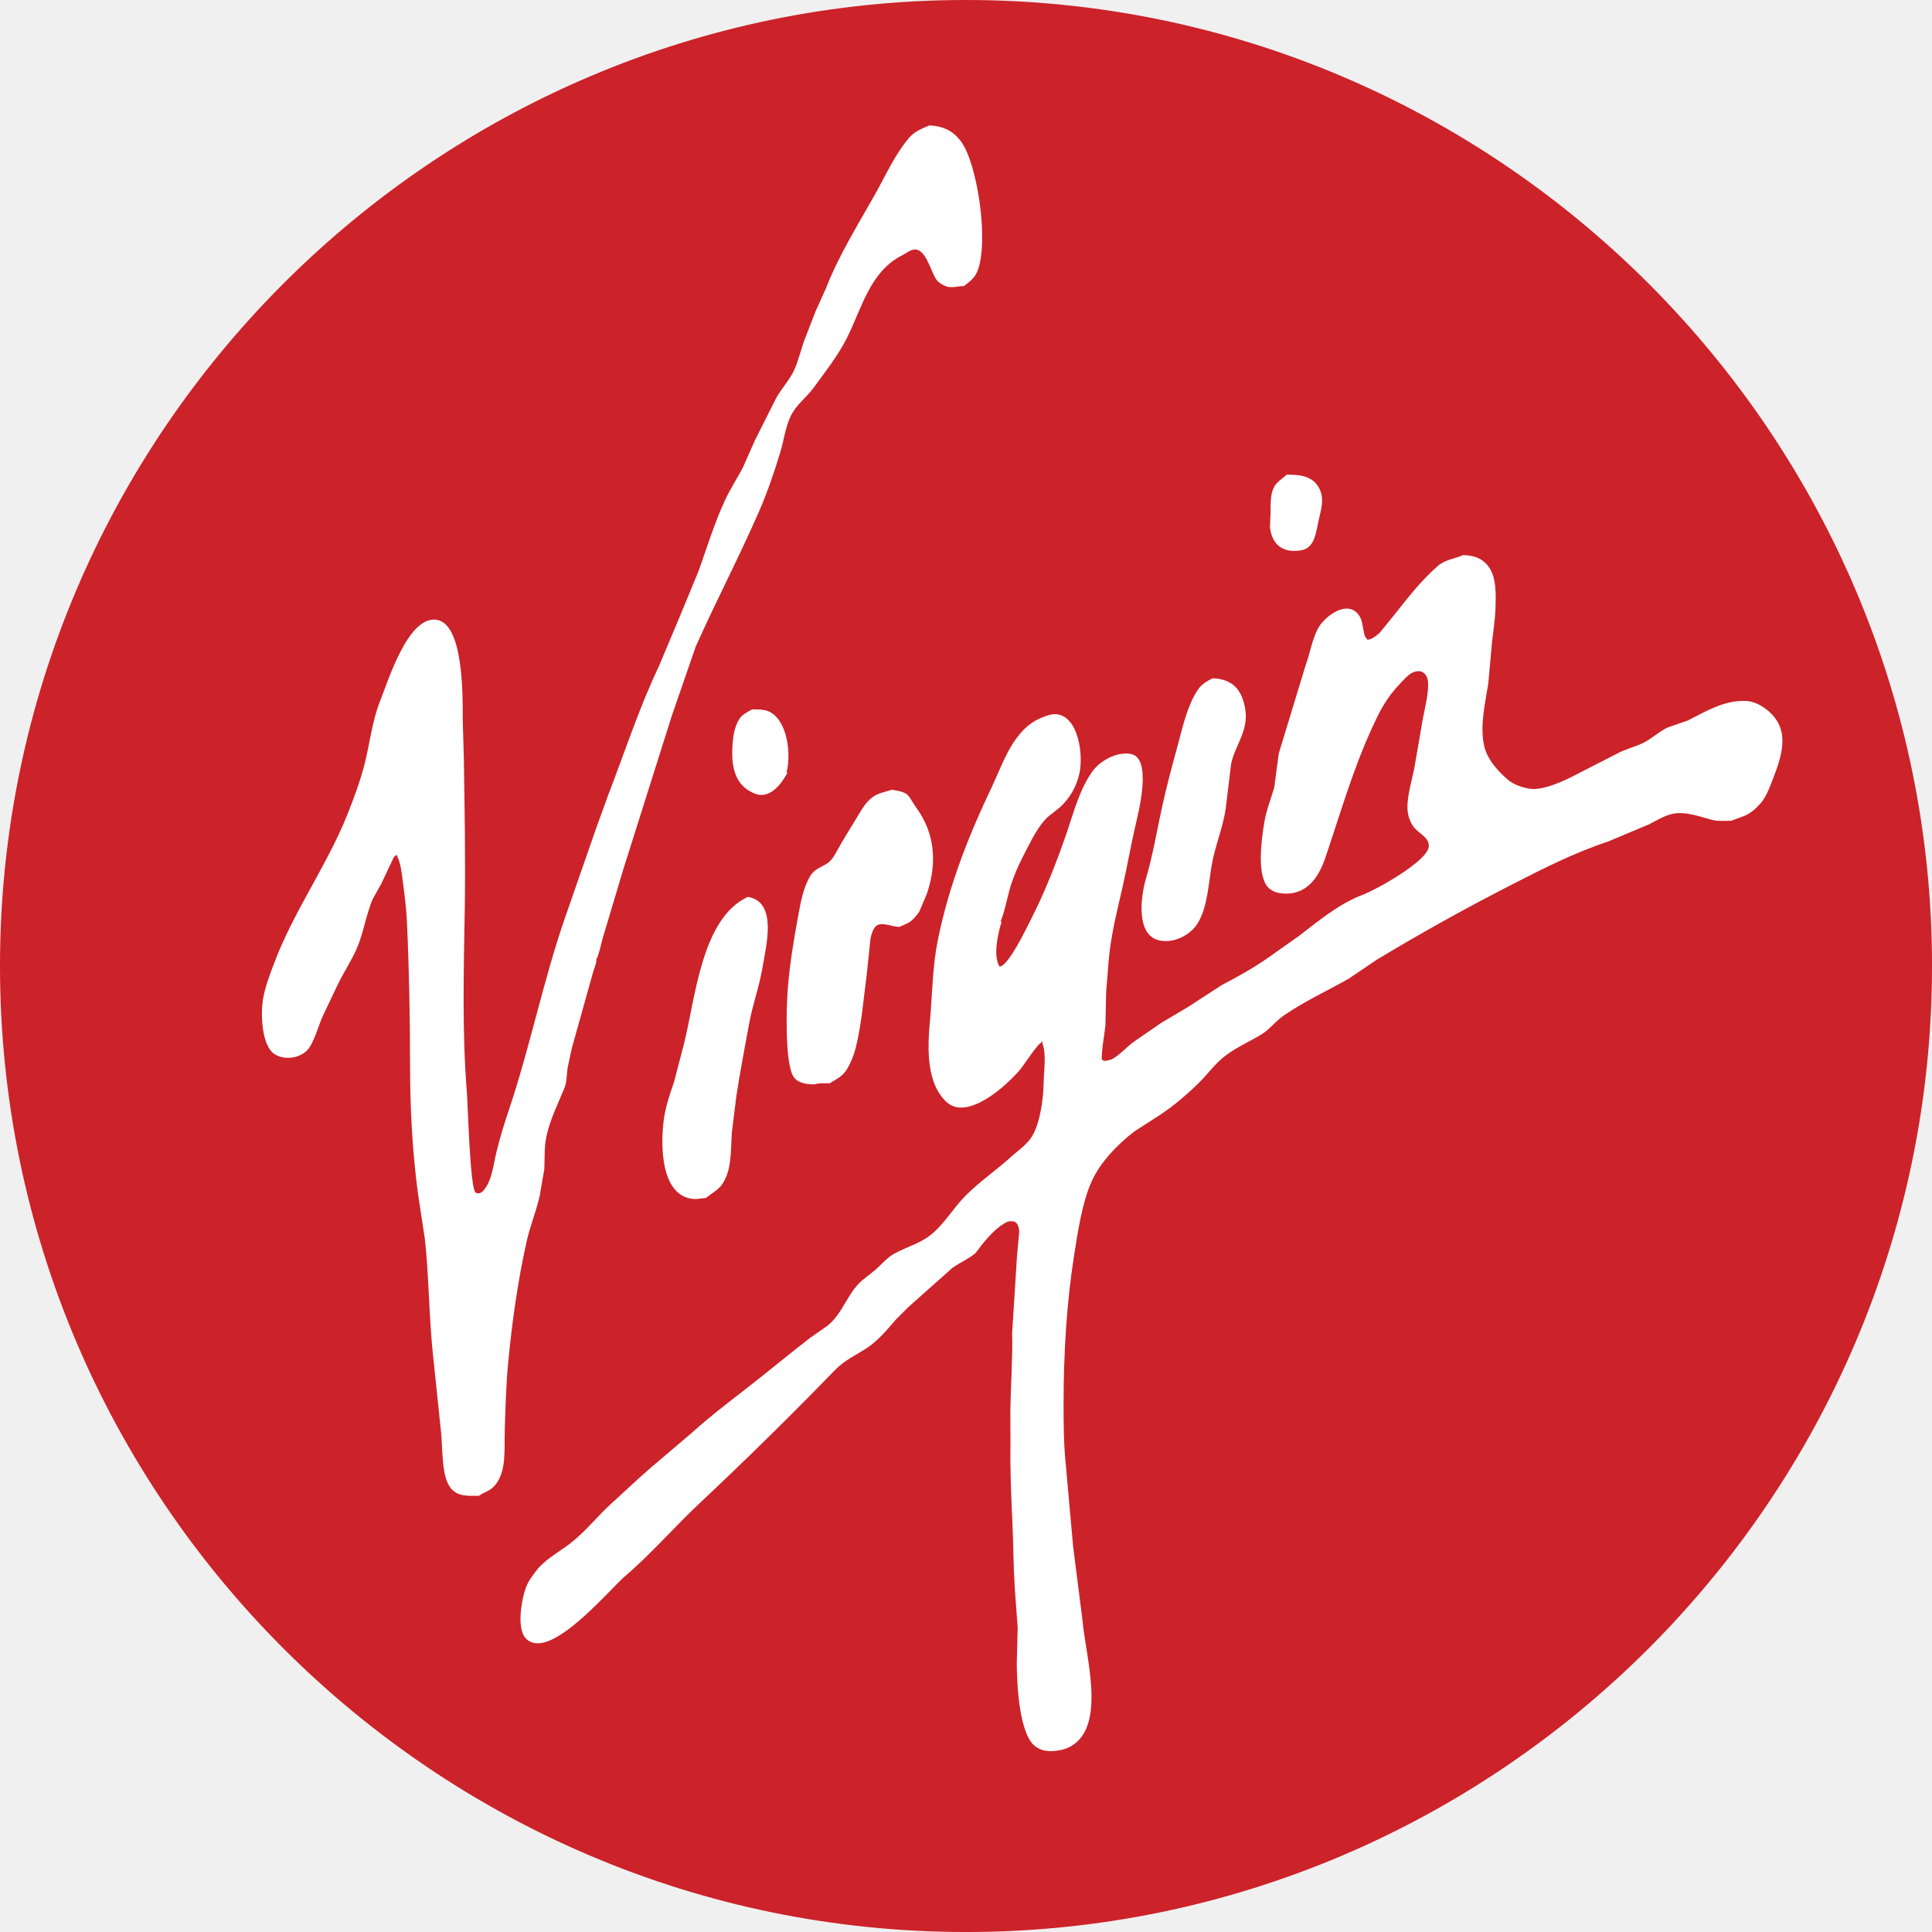
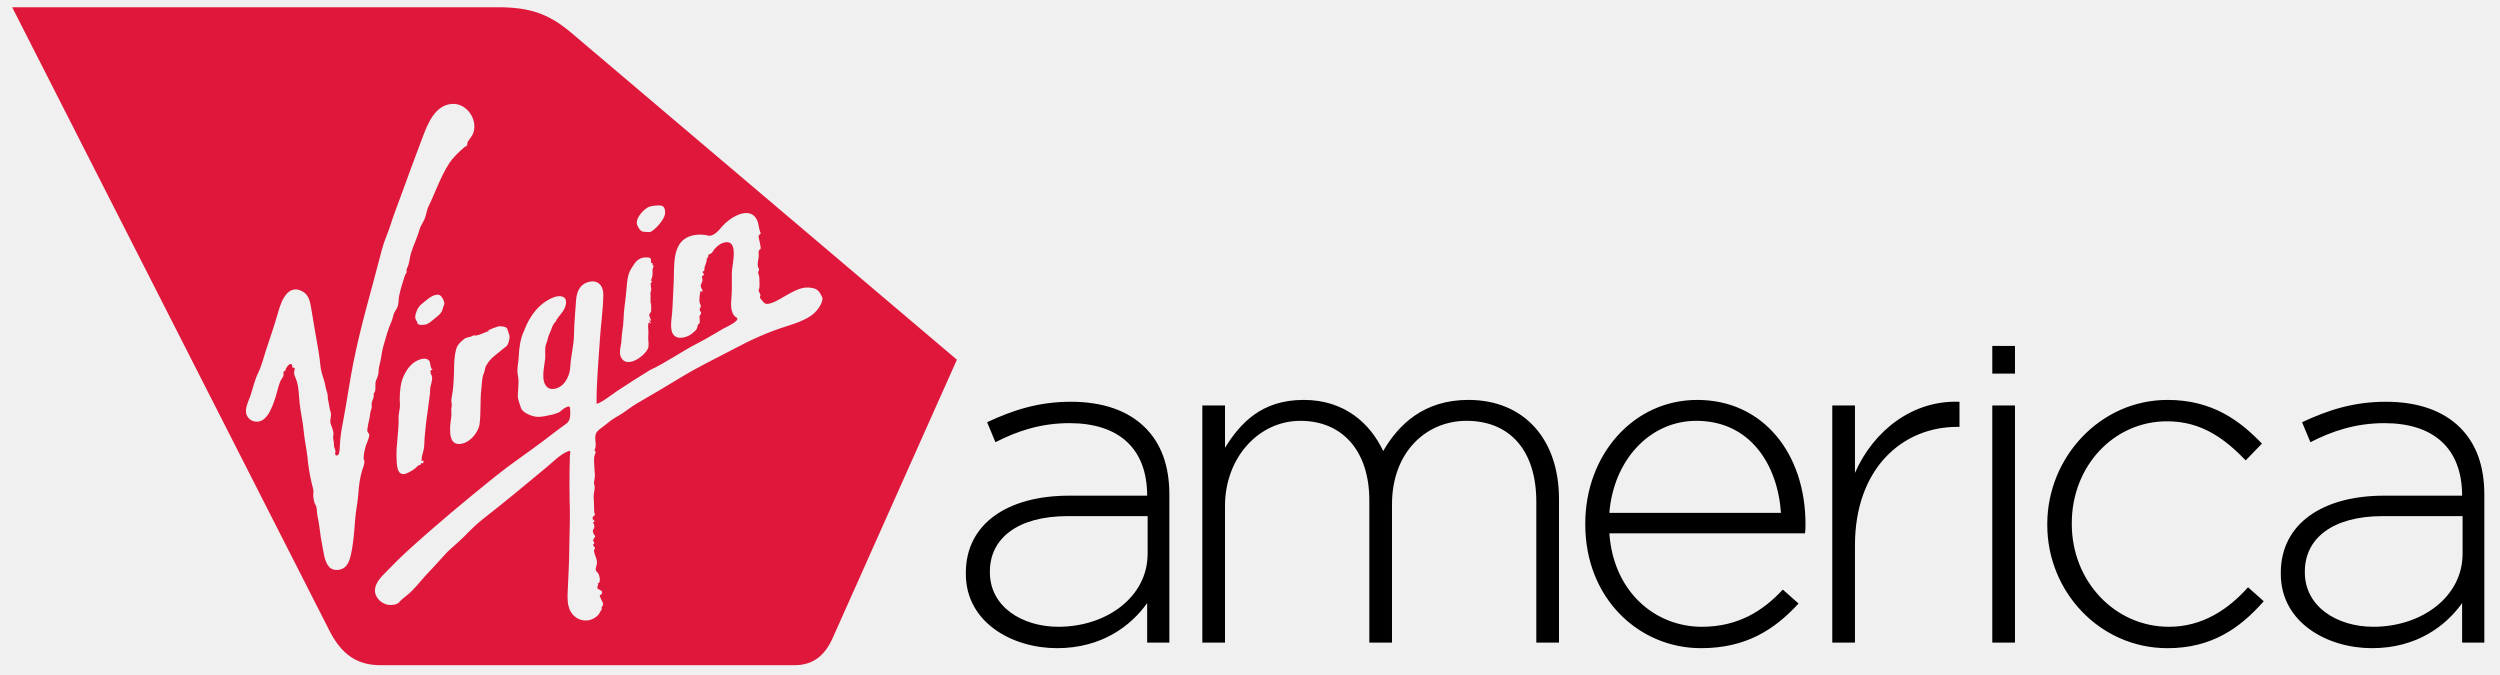
- <svg xmlns="http://www.w3.org/2000/svg" width="2500" height="2500" viewBox="0 0 163.949 163.949">
-   <g fill-rule="evenodd" clip-rule="evenodd">
-     <path d="M81.975 0c45.15 0 81.975 36.825 81.975 81.975 0 45.15-36.824 81.975-81.975 81.975C36.825 163.949 0 127.125 0 81.975 0 36.825 36.825 0 81.975 0z" fill="#cc2229" />
-     <path d="M63.458 76.11c-3.928 1.824-4.441 8.578-5.411 12.448l-.848 3.253c-.325.967-.69 1.984-.844 3.033-.351 2.364-.296 6.907 2.721 6.907l.822-.091c.878-.69 1.33-.762 1.775-1.929.402-1.069.35-2.382.43-3.618.129-1.028.257-2.057.383-3.086.311-2.052.705-4.077 1.073-6.098.296-1.654.89-3.239 1.163-4.913.274-1.695 1.298-5.496-1.264-5.906zm12.232-9.093c-.587.193-1.158.267-1.646.63-.65.48-1.019 1.233-1.421 1.879-.587.94-1.16 1.887-1.691 2.847-.166.293-.382.648-.673.853-.502.347-1.136.503-1.481 1.08-.636 1.054-.83 2.248-1.064 3.524-.365 1.978-.699 3.99-.864 6.101-.126 1.562-.257 6.434.52 7.484.373.509 1.106.608 1.749.608.318-.128.893-.091 1.277-.091.559-.344 1.127-.6 1.489-1.22a7.01 7.01 0 0 0 .735-1.798c.502-2.009.659-4.174.936-6.264.105-.997.211-1.995.314-2.994.077-.361.233-.989.602-1.159.496-.233 1.286.159 1.857.159.236-.105.473-.21.707-.319.402-.208.733-.613.979-.986.211-.5.425-.997.636-1.497.887-2.592.693-5.124-.873-7.283-.784-1.082-.485-1.299-2.088-1.554zm-11.866-6.82c-.411.233-.855.429-1.112.864-.354.588-.485 1.292-.542 2.042-.146 1.833.117 3.606 1.962 4.271 1.17.42 2.125-.79 2.576-1.6.04-.077.194-.213.037-.213.414-1.549.091-4.458-1.506-5.189-.383-.175-.933-.175-1.415-.175zm39.069-2.637c-.463.242-.912.487-1.221.943-.891 1.308-1.268 3.024-1.684 4.57-.469 1.722-.953 3.483-1.336 5.231-.471 2.131-.814 4.24-1.408 6.263-.426 1.435-.887 4.748 1.092 5.225 1.262.302 2.689-.44 3.305-1.448.83-1.372.904-3.3 1.191-4.956.283-1.639.961-3.174 1.184-4.805.152-1.253.307-2.503.457-3.757.318-1.554 1.492-2.793 1.203-4.621-.254-1.594-1.006-2.588-2.783-2.645zm21.267-10.457c-.744.336-1.525.373-2.164.938-1.299 1.136-2.438 2.558-3.48 3.89-.477.588-.953 1.177-1.43 1.762-.242.224-.689.593-1.049.593-.094-.14-.273-.338-.273-.546-.146-.525-.123-1.054-.424-1.5-.973-1.452-2.992.075-3.537 1.166-.486.969-.65 2.085-1.029 3.117l-2.26 7.419c-.125.956-.25 1.91-.379 2.865-.287 1.011-.678 1.926-.855 3.029-.219 1.338-.711 4.68.473 5.598.389.299.811.389 1.348.398 1.885.029 2.832-1.486 3.352-3.003 1.244-3.66 2.305-7.363 3.883-10.847.721-1.603 1.295-2.765 2.584-4.086.328-.341.699-.776 1.158-.898.793-.213 1.127.415 1.117 1.106-.016 1.008-.305 2.066-.475 3.006-.238 1.383-.475 2.771-.715 4.154-.205.96-.615 2.375-.566 3.387.025.594.236 1.166.576 1.589.393.491 1.275.827 1.232 1.588-.074 1.25-4.51 3.691-5.576 4.091-1.998.745-3.721 2.18-5.426 3.493-.84.594-1.676 1.188-2.514 1.779-1.279.906-2.705 1.699-4.082 2.418-.936.608-1.871 1.22-2.807 1.827-.766.454-1.529.909-2.295 1.361-.734.506-1.471 1.015-2.207 1.521-.688.46-1.246 1.162-1.969 1.561-.1.051-.789.256-.789.054h-.092c0-1.018.219-1.972.316-2.915l.061-2.814c.07-.909.145-1.815.217-2.725.188-2.163.738-4.265 1.195-6.286.391-1.75.705-3.56 1.105-5.271.252-1.083 1.41-5.635-.441-5.947-1.184-.202-2.611.585-3.254 1.506-1.086 1.537-1.555 3.39-2.158 5.161-.852 2.491-1.896 5.143-3.084 7.453-.326.63-1.885 3.926-2.629 3.926-.541-.926-.162-2.579.098-3.545.021-.087.15-.273-.006-.273.393-.946.596-2.268.932-3.265.434-1.299 1.127-2.588 1.766-3.791.301-.569.799-1.338 1.279-1.796.355-.285.713-.568 1.068-.853a5.428 5.428 0 0 0 1.643-2.864c.35-1.58-.076-4.842-1.947-5.024-.439-.044-.924.154-1.277.299-2.389.966-3.246 3.854-4.223 5.905-1.968 4.124-3.649 8.376-4.582 13.037-.438 2.182-.447 4.493-.656 6.792-.216 2.354-.299 5.278 1.396 6.861 1.792 1.674 5.16-1.421 6.295-2.782.24-.29 1.518-2.245 1.775-2.245v-.09h.09v.182c.344.961.105 2.338.092 3.364-.023 1.418-.328 3.425-.98 4.493-.463.746-1.156 1.174-1.787 1.747-1.264 1.14-2.646 2.085-3.833 3.271-1.081 1.074-1.799 2.41-3.003 3.37-.913.725-2.087 1.018-3.08 1.577-.625.35-1.067.907-1.612 1.385-.359.283-.715.567-1.075.852-1.292 1.092-1.651 2.839-3.006 3.899l-1.404.977c-1.891 1.464-3.745 3.004-5.633 4.471-1.509 1.165-3.001 2.312-4.424 3.6-1.185 1.007-2.365 2.013-3.549 3.016-.336.301-.673.602-1.013.9-.887.815-1.771 1.631-2.658 2.444-1.073 1.064-2.06 2.259-3.292 3.173-.936.69-2.088 1.316-2.798 2.303-.251.347-.534.719-.702 1.102-.425.964-.913 3.612-.12 4.49 1.949 2.156 7.074-4.081 8.493-5.288 2.23-1.906 4.165-4.172 6.31-6.175a343.64 343.64 0 0 0 11.482-11.298c.798-.824 1.794-1.26 2.705-1.861.946-.631 1.699-1.54 2.432-2.394.349-.35.696-.695 1.045-1.046 1.251-1.113 2.504-2.227 3.756-3.344.645-.463 1.337-.739 1.959-1.251.211-.272.423-.545.63-.817.52-.648 1.361-1.552 2.111-1.854.16-.065.508-.06.643.034.244.168.307.48.338.776-.064.696-.127 1.393-.193 2.089-.137 2.182-.273 4.366-.414 6.549.055 2.114-.119 4.425-.15 6.545l.008 3.183c-.031 1.966.061 4.114.154 6.093.092 1.948.092 3.907.211 5.816.084 1.122.166 2.245.248 3.367l-.076 3.001c0 1.893.227 5.967 1.512 7.021.455.375.961.48 1.592.443.604-.04 1.117-.176 1.58-.458 2.938-1.81 1.119-7.764.891-10.647l-.797-6.277-.65-7.271c-.154-1.603-.156-3.268-.156-4.904 0-4.226.268-8.573.898-12.546.312-1.998.689-4.476 1.486-6.24.725-1.62 2.199-3.143 3.639-4.248.65-.418 1.301-.835 1.953-1.256 1.271-.811 2.506-1.864 3.602-2.952.686-.686 1.24-1.479 2.006-2.089 1.01-.812 2.139-1.273 3.209-1.925.674-.412 1.211-1.133 1.859-1.579 1.732-1.202 3.715-2.114 5.537-3.143l2.367-1.603a186.755 186.755 0 0 1 11.557-6.425c2.629-1.347 5.246-2.674 8.086-3.614 1.156-.483 2.312-.967 3.463-1.453.605-.304 1.285-.733 1.969-.89 1.146-.267 2.465.27 3.438.514.445.112 1.078.068 1.572.068l1.15-.426c.529-.224 1.025-.662 1.402-1.114.377-.458.639-1.08.854-1.631.799-2.078 1.861-4.589-.455-6.319-.455-.341-1.037-.654-1.676-.682-1.865-.088-3.486.929-4.955 1.663-.557.193-1.109.387-1.666.576-.734.324-1.363.958-2.088 1.313-.746.358-1.572.548-2.295.949-.898.46-1.797.921-2.695 1.378-1.186.605-2.766 1.492-4.195 1.592-.674.042-1.734-.31-2.227-.713-.92-.762-1.854-1.793-2.109-2.961-.377-1.694.102-3.668.354-5.277l.26-2.896c.088-1.128.314-2.321.354-3.546.033-1.094.066-2.393-.459-3.273-.513-.846-1.252-1.153-2.291-1.184zm-14.971-6.82c-.395.366-.844.588-1.092 1.088-.312.619-.27 1.423-.281 2.183-.016.392-.029.784-.047 1.176.152 1.503 1.131 2.248 2.691 1.96 1.09-.204 1.221-1.509 1.408-2.4.137-.671.432-1.495.283-2.271-.086-.435-.328-.9-.682-1.188-.612-.499-1.385-.548-2.28-.548zM78.884 10.639c-.596.245-1.266.505-1.708 1.023-1.164 1.35-1.888 2.961-2.732 4.49-1.509 2.714-3.223 5.41-4.347 8.297-.3.668-.599 1.335-.902 2.003l-.75 1.94c-.411.963-.616 2.017-1.024 2.953-.399.906-1.126 1.628-1.58 2.483l-1.789 3.563c-.343.77-.682 1.539-1.024 2.307-.496.935-1.081 1.834-1.523 2.791-.881 1.901-1.504 3.958-2.216 5.947l-1.601 3.882-1.771 4.211c-1.666 3.498-2.893 7.271-4.296 10.912l-1.033 2.847-2.627 7.551c-1.84 5.299-2.952 10.886-4.727 16.196-.411 1.222-.801 2.461-1.104 3.72-.265 1.089-.376 2.433-1.104 3.279-.151.174-.451.338-.667.162-.482-.396-.645-7.354-.748-8.63-.408-5.013-.254-10.438-.171-15.458.065-4.22-.014-8.59-.08-12.821l-.091-3.183c0-2.114.068-8.13-2.2-8.505-2.441-.406-4.161 5.279-4.792 6.831-.688 1.688-.89 3.651-1.354 5.467-.386 1.486-.91 2.884-1.463 4.268-1.763 4.382-4.584 8.229-6.236 12.673-.345.926-.733 1.923-.899 2.913-.219 1.273-.134 3.992.976 4.703.822.524 2.02.366 2.71-.271.645-.6 1.027-2.272 1.452-3.117.382-.802.764-1.6 1.144-2.401.496-1.057 1.172-2.048 1.651-3.134.59-1.34.796-2.881 1.366-4.23.246-.438.491-.875.736-1.316.345-.729.69-1.46 1.035-2.194.052-.088.174-.23.305-.23v.091c.303.605.382 1.384.474 2.088.146 1.122.299 2.25.356 3.456.186 3.992.266 8.07.266 12.187 0 3.694.203 7.392.672 10.906l.583 3.824c.342 3.078.342 6.255.642 9.366.242 2.333.484 4.669.728 7.002.156 1.418.02 3.825.841 4.816.59.714 1.446.64 2.376.64.584-.406.998-.381 1.483-1.049.859-1.188.662-2.873.713-4.498.057-1.89.108-3.861.288-5.729.333-3.51.819-6.937 1.558-10.271.288-1.307.804-2.54 1.106-3.839.134-.784.271-1.568.405-2.353.037-.85-.009-1.762.137-2.537.292-1.589 1.016-2.95 1.586-4.382.183-.469.177-1.063.242-1.611.123-.577.249-1.15.371-1.728.596-2.126 1.193-4.251 1.786-6.38.031-.139.396-1.091.274-1.091.331-.691.43-1.518.679-2.256l1.634-5.464 4.108-13a4094.44 4094.44 0 0 0 2.034-5.891c1.708-3.808 3.68-7.595 5.357-11.426.71-1.631 1.301-3.347 1.826-5.086.323-1.08.405-2.062.89-3.065.45-.941 1.335-1.558 1.951-2.404.967-1.338 1.994-2.626 2.744-4.081 1.307-2.543 1.968-5.752 4.792-7.155.303-.153.577-.401.933-.458 1.044-.177 1.463 1.963 1.957 2.583.191.238.49.409.753.517.485.199 1.024-.009 1.56-.009.491-.386.91-.676 1.15-1.287.97-2.49.003-9.04-1.383-10.952-.676-.927-1.489-1.319-2.688-1.396z" fill="#fff" />
+ <svg xmlns="http://www.w3.org/2000/svg" version="1.1" id="Layer_1" x="0px" y="0px" viewBox="0 0 100 27" xml:space="preserve" width="100" height="27">
+   <defs id="defs29" />
+   <g id="g3" transform="matrix(0.2585327,0,0,0.2598367,-0.09025851,0.2894488)">
+     <path d="M 88.778,3.968 C 85.082,0.85 82.133,2.935063e-8 77.217,2.935063e-8 l -74.987,0 L 51.36,96.046 c 1.891,3.695 4.366,5.244 7.869,5.244 l 64.016,0 c 2.973,0 4.746,-1.535 5.951,-4.221 l 8.775,-19.563 10.429,-23.249 -59.622,-50.289 z m 12.391,26.646 c 0.514,-0.068 0.936,-0.152 1.455,-0.08 0.687,0.095 0.72,1.091 0.532,1.599 -0.304,0.82 -1.272,1.918 -2.016,2.378 -0.337,0.208 -0.704,0.046 -1.081,0.067 -0.58,0.032 -0.931,-0.587 -1.117,-1.044 0.234,0.574 -0.395,-0.939 0,0 -0.435,-1.03 1.237,-2.821 2.227,-2.92 z m -4.665,20.604 c 0.024,-1.017 0.28,-1.987 0.306,-3.019 0.043,-1.713 0.357,-3.244 0.477,-4.903 0.068,-0.945 0.168,-2.172 0.68,-2.972 0.439,-0.686 0.734,-1.332 1.535,-1.675 0.327,-0.14 0.783,-0.16 1.135,-0.125 0.711,0.071 0.243,0.58 0.543,0.908 0.033,-0.052 0.076,-0.063 0.131,-0.034 0.002,0.102 0.004,0.204 0.004,0.307 0.352,0.032 -0.028,0.489 -0.012,0.744 0.062,0.576 0.006,1.118 -0.267,1.663 0.069,0.018 0.139,0.024 0.21,0.017 0.002,0.019 -0.051,0.173 -0.062,0.187 -0.202,0.132 -0.168,0.185 -0.141,0.581 0.015,0.222 0.143,0.687 -0.025,0.864 -0.029,0.03 -0.035,0.646 -0.014,0.747 0.03,0.148 -0.022,1.11 -0.008,1.129 0.042,-0.014 0.075,-0.039 0.1,-0.075 -0.039,-0.012 0.058,1.254 -0.034,1.358 -0.133,0.15 -0.298,0.314 -0.259,0.54 0.016,0.096 0.34,0.765 0.242,0.813 -0.094,0.054 -0.166,-0.201 -0.209,-0.201 -0.143,0 0.245,0.542 0.212,0.588 -0.075,0.103 -0.289,-0.361 -0.377,0.027 -0.084,0.371 -0.025,0.785 -0.002,1.16 0.021,0.339 -0.014,0.635 -0.028,0.973 -0.024,0.557 0.187,1.254 -0.072,1.777 -0.594,1.202 -3.266,3.083 -4.15,1.273 0.1,0.214 0.264,0.571 -0.015,-0.025 -0.066,-0.145 -0.048,-0.108 -0.007,-0.023 -0.338,-0.779 0.088,-1.796 0.107,-2.604 z m -20.651,-1.378 c -0.028,-0.191 1.371,-0.644 1.555,-0.696 0.273,-0.077 0.633,-0.026 0.903,0.034 0.607,0.136 0.52,0.382 0.694,0.854 0.191,0.517 0.237,0.613 0.122,1.186 -0.097,0.483 -0.233,0.915 -0.691,1.171 -0.535,0.43 -1.073,0.869 -1.605,1.294 -0.53,0.423 -0.955,0.931 -1.284,1.527 -0.189,0.342 -0.158,0.72 -0.303,1.041 -0.36,0.796 -0.312,1.624 -0.415,2.452 -0.227,1.808 -0.044,3.648 -0.28,5.443 -0.185,1.405 -1.726,3.192 -3.309,3.081 -1.266,-0.089 -1.273,-1.62 -1.247,-2.57 0.015,-0.56 0.126,-1.082 0.184,-1.635 0.061,-0.574 -0.082,-0.974 0.048,-1.557 0.081,-0.362 -0.099,-0.764 -0.025,-1.18 0.04,-0.224 0.047,-0.39 0.094,-0.599 0.157,-0.704 0.186,-1.45 0.241,-2.167 0.124,-1.618 -0.046,-3.321 0.397,-4.891 0.201,-0.711 0.761,-1.204 1.339,-1.637 0.285,-0.193 1.106,-0.221 1.282,-0.482 0.718,0.188 1.753,-0.489 2.419,-0.646 -0.018,-0.075 -0.058,-0.082 -0.119,-0.023 z m -17.708,10.236 c -0.091,0.293 -0.248,0.568 -0.284,0.877 -0.038,0.325 0.065,0.565 -0.055,0.89 -0.109,0.298 -0.175,0.527 -0.2,0.845 -0.05,0.646 -0.278,1.26 -0.362,1.902 -0.029,0.222 -0.13,0.617 0.005,0.825 0.121,0.186 0.279,0.289 0.233,0.544 -0.13,0.718 -0.524,1.317 -0.663,2.022 -0.077,0.387 -0.334,1.388 -0.137,1.741 0.192,0.343 -0.169,1.138 -0.309,1.596 -0.321,1.056 -0.503,2.348 -0.569,3.444 -0.083,1.39 -0.408,2.709 -0.507,4.09 -0.128,1.789 -0.269,3.765 -0.678,5.516 -0.169,0.725 -0.451,1.578 -1.129,1.982 -0.663,0.396 -1.701,0.4 -2.23,-0.203 -0.776,-0.885 -0.85,-2.403 -1.085,-3.496 -0.309,-1.437 -0.372,-2.914 -0.709,-4.347 -0.122,-0.522 -0.024,-1.414 -0.382,-1.834 -0.12,-0.141 -0.238,-0.902 -0.259,-1.104 -0.04,-0.381 0.067,-0.711 -0.01,-1.114 -0.073,-0.38 -0.179,-0.744 -0.272,-1.117 -0.315,-1.269 -0.507,-2.712 -0.645,-4.016 -0.136,-1.282 -0.44,-2.523 -0.553,-3.818 -0.128,-1.464 -0.48,-2.884 -0.639,-4.345 -0.135,-1.233 -0.101,-2.585 -0.572,-3.75 -0.134,-0.331 -0.291,-0.656 -0.294,-1.021 -0.001,-0.116 0.155,-0.498 0.1,-0.607 -0.119,-0.232 -0.341,0.096 -0.367,-0.255 -0.079,-1.091 -1.185,0.295 -1.086,0.748 -0.342,-0.285 -0.276,0.354 -0.272,0.522 0.008,0.289 -0.35,0.661 -0.468,0.935 -0.451,1.049 -0.618,2.241 -1.046,3.325 -0.365,0.924 -0.747,1.947 -1.554,2.58 -0.818,0.641 -2.054,0.445 -2.559,-0.507 -0.532,-1.004 0.207,-2.205 0.521,-3.157 0.377,-1.141 0.638,-2.37 1.174,-3.45 0.535,-1.079 0.825,-2.349 1.208,-3.49 0.673,-2.002 1.366,-4.023 1.945,-6.053 0.484,-1.698 1.536,-4.254 3.755,-3.003 1.058,0.596 1.167,1.789 1.359,2.885 0.222,1.274 0.424,2.548 0.649,3.821 0.29,1.643 0.58,3.138 0.74,4.812 0.072,0.753 0.326,1.468 0.56,2.182 0.19,0.576 0.226,1.264 0.453,1.814 0.145,0.351 0.068,0.781 0.167,1.194 0.147,0.613 0.181,1.224 0.38,1.827 0.214,0.649 -0.198,1.251 0.017,1.843 0.181,0.497 0.522,1.22 0.404,1.753 -0.112,0.509 0.119,0.946 0.098,1.473 -0.018,0.459 0.321,0.727 0.2,1.238 -0.107,0.476 0.461,0.562 0.59,0.029 0.095,-0.392 0.11,-0.803 0.126,-1.204 0.046,-1.155 0.232,-2.317 0.454,-3.451 0.602,-3.083 1.015,-6.195 1.633,-9.277 1.185,-5.9 2.934,-11.624 4.424,-17.431 0.328,-1.277 0.913,-2.471 1.311,-3.733 0.47,-1.49 1.044,-2.947 1.585,-4.412 1.131,-3.06 2.236,-6.125 3.41,-9.168 0.802,-2.079 1.91,-4.914 4.538,-5.085 2.239,-0.146 3.976,2.327 3.313,4.407 -0.175,0.549 -0.583,0.941 -0.874,1.418 -0.08,0.131 -0.052,0.312 -0.091,0.458 -0.082,0.306 -0.237,0.209 -0.445,0.388 -0.863,0.744 -1.754,1.563 -2.377,2.532 -1.329,2.068 -2.087,4.37 -3.169,6.584 -0.313,0.639 -0.341,1.358 -0.643,2.015 -0.24,0.521 -0.608,1.006 -0.758,1.563 -0.338,1.261 -0.967,2.439 -1.33,3.691 -0.22,0.761 -0.207,1.53 -0.594,2.25 -0.134,0.229 -0.01,0.501 -0.101,0.741 -0.159,0.148 -0.244,0.421 -0.305,0.621 -0.361,1.194 -0.822,2.401 -0.898,3.656 -0.045,0.739 -0.166,1.034 -0.555,1.622 -0.286,0.432 -0.307,1.027 -0.521,1.498 -0.562,1.241 -0.919,2.59 -1.293,3.898 -0.19,0.663 -0.27,1.376 -0.394,2.053 -0.107,0.584 -0.323,1.121 -0.327,1.722 -0.005,0.628 -0.181,0.922 -0.397,1.479 -0.194,0.502 -0.016,1.047 -0.151,1.555 0.057,-0.071 0.082,-0.065 -0.063,0.224 -0.269,0.231 -0.082,0.532 -0.171,0.818 z m 9.007,-3.338 c 0.223,0.596 -0.267,1.542 -0.255,2.159 0.013,0.677 -0.156,1.438 -0.227,2.119 -0.088,0.848 -0.229,1.66 -0.345,2.513 -0.109,0.804 -0.152,1.61 -0.248,2.414 -0.09,0.75 -0.025,1.579 -0.211,2.306 -0.123,0.48 -0.305,1.011 -0.292,1.511 0.006,0.25 0.158,-0.011 0.282,0.054 0.161,0.085 -0.191,0.706 -0.304,0.286 -0.088,0.077 -0.039,0.279 -0.153,0.326 -0.245,0.101 -0.301,0.045 -0.529,0.302 -0.343,0.386 -1.082,0.801 -1.556,1.007 -1.608,0.7 -1.574,-1.425 -1.612,-2.324 -0.085,-2.023 0.376,-4.168 0.317,-6.145 -0.016,-0.52 0.114,-1.062 0.183,-1.577 0.066,-0.484 -0.008,-0.88 -0.008,-1.333 10e-4,-1.021 0.108,-2.449 0.514,-3.365 0.55,-1.273 1.34,-2.384 2.723,-2.806 0.455,-0.14 1.093,-0.156 1.372,0.311 0.135,0.226 0.144,1.263 0.486,1.257 0.003,0.032 -0.015,0.046 -0.038,0.05 -0.081,0.049 -0.286,0.05 -0.302,0.228 -0.022,0.264 0.115,0.472 0.203,0.707 z m -1.082,-7.866 c -0.239,0.034 -1.116,0.117 -1.142,-0.276 -0.015,-0.23 -0.311,-0.458 -0.331,-0.789 -0.022,-0.358 0.09,-0.717 0.221,-1.047 0.357,-0.896 0.911,-1.159 1.592,-1.743 0.412,-0.353 1.468,-1.043 2.036,-0.656 0.31,0.212 0.822,1.105 0.601,1.488 -0.018,0.031 0.17,-0.293 0,0 -0.18,0.307 -0.201,0.749 -0.372,1.028 -0.29,0.472 -0.682,0.741 -1.103,1.071 -0.444,0.348 -0.925,0.841 -1.502,0.924 z m 59.649,-1.308 c -1.13,0.731 -2.451,1.161 -3.726,1.562 -2.844,0.893 -5.42,2.053 -8.053,3.45 -2.64,1.4 -5.349,2.672 -7.913,4.211 -2.366,1.42 -4.722,2.831 -7.121,4.198 -1.03,0.587 -1.89,1.366 -2.931,1.94 -0.606,0.334 -1.209,0.734 -1.738,1.191 -0.437,0.377 -1.103,0.766 -1.472,1.186 -0.694,0.79 0.024,1.907 -0.378,2.734 -0.127,0.26 -0.015,0.176 0.081,0.347 0.104,0.187 -0.08,0.458 -0.133,0.625 -0.148,0.469 -0.034,1.417 -0.018,1.925 0.014,0.45 0.087,0.884 0.068,1.337 -0.018,0.452 -0.261,0.955 -0.04,1.393 0.076,0.592 -0.174,1.173 -0.145,1.766 0.03,0.621 0.078,1.205 0.069,1.832 -0.004,0.301 0.02,0.608 0.142,0.888 -0.101,0.112 -0.278,0.201 -0.339,0.346 -0.172,0.412 0.243,0.42 0.267,0.674 -0.057,0.088 -0.146,0.123 -0.265,0.106 0.166,0.292 0.343,0.651 0.167,0.95 -0.129,0.218 -0.276,0.436 -0.077,0.674 -0.086,0.228 0.354,0.409 0.254,0.62 -0.075,0.16 -0.224,0.294 -0.288,0.456 -0.121,0.304 0.371,0.378 0.076,0.647 -0.2,0.183 -0.015,0.327 0.118,0.471 0.246,0.266 -0.109,0.294 -0.073,0.605 0.071,0.616 0.469,1.166 0.46,1.797 -0.009,0.621 -0.494,1.116 0.087,1.515 0.304,0.208 0.639,1.843 -0.042,1.635 0.319,0.097 -0.024,0.518 0.009,0.723 0.056,0.349 0.722,0.271 0.745,0.74 0.011,0.227 -0.204,0.365 -0.387,0.435 0.073,0.212 0.14,0.426 0.242,0.626 0.135,0.268 0.418,0.631 0.226,0.986 -0.063,0.116 -0.199,0.155 -0.162,0.318 0.093,0.401 -0.071,0.221 -0.238,0.625 -0.226,0.549 -0.79,0.944 -1.328,1.149 -1.244,0.476 -2.627,-0.109 -3.247,-1.257 -0.635,-1.174 -0.437,-2.652 -0.391,-3.932 0.059,-1.67 0.178,-3.337 0.191,-5.008 0.021,-2.656 0.182,-5.359 0.063,-8.021 -0.023,-1.542 -0.03,-3.083 -0.01,-4.625 0.01,-0.772 0.026,-1.544 0.051,-2.316 0.008,-0.258 0.234,-0.926 -0.215,-0.76 -1.242,0.459 -2.382,1.66 -3.384,2.486 -3.251,2.679 -6.487,5.372 -9.823,7.952 -1.061,0.821 -1.991,1.754 -2.928,2.709 -1.005,1.023 -2.191,1.875 -3.135,2.948 -0.888,1.009 -1.802,1.965 -2.724,2.942 -0.977,1.036 -1.883,2.286 -3.005,3.167 -0.44,0.324 -0.862,0.687 -1.23,1.091 -0.339,0.371 -1.182,0.447 -1.677,0.369 -1.112,-0.175 -2.138,-1.211 -2.033,-2.379 0.099,-1.097 1.02,-1.975 1.749,-2.713 1.077,-1.091 2.147,-2.181 3.284,-3.21 4.385,-3.97 8.946,-7.752 13.561,-11.447 2.362,-1.891 4.884,-3.561 7.305,-5.374 1.233,-0.923 2.437,-1.88 3.704,-2.758 0.734,-0.509 0.622,-1.6 0.575,-2.404 -0.038,-0.66 -1.225,0.234 -1.485,0.5 -0.229,0.234 -1.122,0.479 -1.432,0.545 -0.705,0.151 -1.555,0.36 -2.274,0.295 -0.686,-0.061 -2.154,-0.594 -2.399,-1.36 -0.212,-0.665 -0.523,-1.321 -0.488,-2.037 0.034,-0.681 0.109,-1.36 0.109,-2.042 0,-0.6 -0.195,-1.182 -0.174,-1.776 0.024,-0.697 0.182,-1.381 0.211,-2.08 0.054,-1.341 0.247,-2.754 0.835,-3.975 0.812,-2.201 2.311,-4.25 4.563,-5.117 1.011,-0.389 2.14,-0.216 1.885,1.091 -0.201,1.029 -0.912,1.537 -1.439,2.357 -0.023,0.25 -0.301,0.424 -0.426,0.618 -0.168,0.261 -0.278,0.552 -0.379,0.843 -0.179,0.52 -0.455,0.949 -0.557,1.492 -0.083,0.445 -0.331,0.853 -0.376,1.302 -0.058,0.587 0.04,1.163 -0.023,1.769 -0.122,1.185 -0.747,3.48 0.352,4.378 0.684,0.559 1.789,0.133 2.345,-0.397 0.728,-0.695 1.139,-1.76 1.187,-2.755 0.088,-1.679 0.565,-3.316 0.579,-5 0.014,-1.681 0.213,-3.362 0.302,-5.039 0.074,-1.378 0.495,-2.637 1.958,-3.028 1.431,-0.382 2.291,0.577 2.277,1.925 -0.025,2.339 -0.392,4.646 -0.536,6.991 -0.203,3.288 -0.529,6.486 -0.511,9.794 0.28,0.239 2.822,-1.682 3.121,-1.881 1.682,-1.116 3.389,-2.192 5.111,-3.246 2.628,-1.22 4.983,-2.938 7.57,-4.235 1.299,-0.665 2.538,-1.438 3.806,-2.159 0.361,-0.205 2.788,-1.274 2.035,-1.722 -0.996,-0.593 -0.859,-2.133 -0.773,-3.097 0.115,-1.282 0.038,-2.56 0.061,-3.838 0.021,-1.189 1.205,-5.251 -1.274,-4.578 -0.519,0.141 -0.88,0.47 -1.266,0.828 -0.354,0.329 -0.458,0.906 -1.038,0.974 -0.167,0.357 0.067,0.315 -0.325,0.677 0.111,0.312 -0.249,1.017 -0.324,1.349 -0.051,0.226 0.088,0.416 -0.137,0.538 -0.201,0.109 -0.199,0.187 -0.031,0.377 0.299,0.339 -0.322,0.258 -0.227,0.572 0.161,0.532 0.064,0.616 -0.141,1.088 -0.187,0.43 0.216,0.716 0.245,1.128 -0.001,-0.016 -0.35,-0.06 -0.35,-0.062 -0.083,0.527 -0.25,1.356 -0.075,1.87 0.055,0.161 0.221,0.381 0.12,0.561 -0.082,0.146 -0.214,0.348 -0.135,0.526 0.092,0.207 0.296,0.267 0.175,0.518 -0.074,0.155 -0.285,0.367 -0.227,0.561 0.074,0.248 0.015,0.475 0.046,0.725 0.026,0.207 -0.27,0.311 -0.313,0.5 -0.101,0.443 -0.091,0.575 -0.489,0.926 -0.272,0.24 -0.521,0.466 -0.848,0.632 -0.654,0.332 -1.665,0.583 -2.28,0.035 -0.806,-0.719 -0.426,-2.512 -0.353,-3.443 0.126,-1.613 0.16,-3.224 0.25,-4.838 0.125,-2.237 -0.3,-5.762 2.169,-6.894 0.921,-0.422 2.012,-0.479 2.997,-0.285 0.912,0.377 1.861,-0.812 2.363,-1.4 1.047,-1.227 4.156,-3.274 5.331,-1.024 0.225,0.43 0.267,0.927 0.372,1.394 0.057,0.254 0.132,0.504 0.246,0.739 -0.158,0.118 -0.332,0.262 -0.343,0.477 -0.012,0.232 0.485,1.81 0.267,1.954 -0.425,0.28 -0.204,0.575 -0.244,1.09 -0.038,0.492 -0.319,1.396 -0.018,1.838 0.17,0.25 -0.002,0.295 -0.057,0.576 -0.057,0.293 0.184,0.619 0.171,0.928 -0.022,0.503 0.143,1.391 -0.114,1.841 -0.019,0.335 0.435,0.741 0.235,0.957 -0.214,0.23 0.407,0.749 0.56,0.962 0.557,0.777 2.721,-0.669 3.248,-0.955 1.096,-0.594 2.384,-1.428 3.688,-1.334 1.316,0.094 1.633,0.43 2.166,1.639 -0.058,1.059 -1.054,2.227 -1.9,2.774 z" id="path7" style="fill:#df173b" />
+     <g id="g9">
+       <path d="m 308.596,52.145 0,4.254 3.508,0 0,-4.254 -3.508,0 z m -106.549,8.305 c -6.513,0 -9.804,3.578 -12.166,7.371 l 0,-6.514 -3.508,0 0,36.502 3.508,0 0,-21.041 c 0,-7.372 5.153,-13.098 11.666,-13.098 6.513,0 10.664,4.652 10.664,12.238 l 0,21.9 3.506,0 0,-21.256 c 0,-8.159 5.368,-12.883 11.523,-12.883 6.728,0 10.807,4.581 10.807,12.453 l 0,21.686 3.508,0 0,-22.115 c -0.001,-9.16 -5.369,-15.244 -14.029,-15.244 -6.871,0 -10.806,3.792 -13.168,7.871 -2.004,-4.222 -5.941,-7.871 -12.311,-7.871 z m 60.896,0 c -9.876,0 -17.32,8.445 -17.32,19.037 l 0,0.143 c 0,11.38 8.304,19.037 17.895,19.037 7.014,0 11.378,-2.863 15.1,-6.871 l -2.432,-2.146 c -3.006,3.221 -6.871,5.725 -12.525,5.725 -7.157,0 -13.67,-5.295 -14.314,-14.385 l 30.273,0 c 0.072,-0.573 0.072,-0.788 0.072,-1.432 0,-10.806 -6.513,-19.107 -16.748,-19.107 z m 72.768,0 c -10.449,0 -18.609,8.875 -18.609,19.109 l 0,0.143 c 0,10.234 8.088,18.967 18.609,18.967 6.728,0 11.164,-3.007 14.885,-7.229 l -2.434,-2.146 c -3.077,3.435 -7.083,6.082 -12.236,6.082 -8.374,0 -15.031,-7.013 -15.031,-15.816 l 0,-0.145 c 0,-8.731 6.442,-15.674 14.744,-15.674 5.44,0 9.017,2.793 12.166,6.014 l 2.506,-2.576 c -3.435,-3.579 -7.729,-6.729 -14.6,-6.729 z M 166.029,60.734 c -5.01,0 -8.947,1.289 -12.955,3.15 l 1.289,3.078 c 3.364,-1.718 7.014,-2.936 11.451,-2.936 7.515,0 12.023,3.794 12.023,11.166 l -12.096,0 c -9.448,0 -15.959,4.293 -15.959,11.879 l 0,0.145 c 0,7.587 7.301,11.451 14.1,11.451 6.942,0 11.45,-3.436 13.955,-6.943 l 0,6.084 3.436,0 0,-22.76 c 0,-4.509 -1.287,-7.873 -3.721,-10.307 -2.648,-2.648 -6.585,-4.008 -11.523,-4.008 z m 203.449,0 c -5.01,0 -8.947,1.289 -12.955,3.15 l 1.289,3.078 c 3.364,-1.718 7.014,-2.936 11.451,-2.936 7.515,0 12.023,3.794 12.023,11.166 l -12.096,0 c -9.448,0 -15.959,4.293 -15.959,11.879 l 0,0.145 c 0,7.587 7.299,11.451 14.098,11.451 6.942,0 11.452,-3.436 13.957,-6.943 l 0,6.084 3.436,0 0,-22.76 c 0,-4.508 -1.288,-7.873 -3.721,-10.307 -2.648,-2.648 -6.584,-4.008 -11.523,-4.008 z m -65.957,0.002 c -7.228,-0.287 -13.31,4.437 -16.174,10.949 l 0,-10.377 -3.508,0 0,36.5 3.508,0 0,-14.959 c 0,-11.88 7.371,-18.25 15.816,-18.25 l 0.357,0 0,-3.863 z m 5.074,0.572 0,36.5 3.508,0 0,-36.5 -3.508,0 z m -45.795,2.361 c 8.374,0 12.596,6.8 13.098,14.172 l -26.553,0 c 0.644,-8.087 6.227,-14.172 13.455,-14.172 z m -97.273,14.672 12.383,0 0,5.797 -0.002,0 c 0,6.656 -6.37,11.236 -13.812,11.236 -5.582,0 -10.592,-3.077 -10.592,-8.373 l 0,-0.145 c 0,-5.082 4.293,-8.516 12.023,-8.516 z m 203.451,0 12.381,0 0,5.797 c 0,6.656 -6.37,11.236 -13.812,11.236 -5.582,0 -10.594,-3.077 -10.594,-8.373 l 0,-0.145 c 0,-5.082 4.295,-8.516 12.025,-8.516 z" id="rect11" />
+     </g>
  </g>
</svg>
